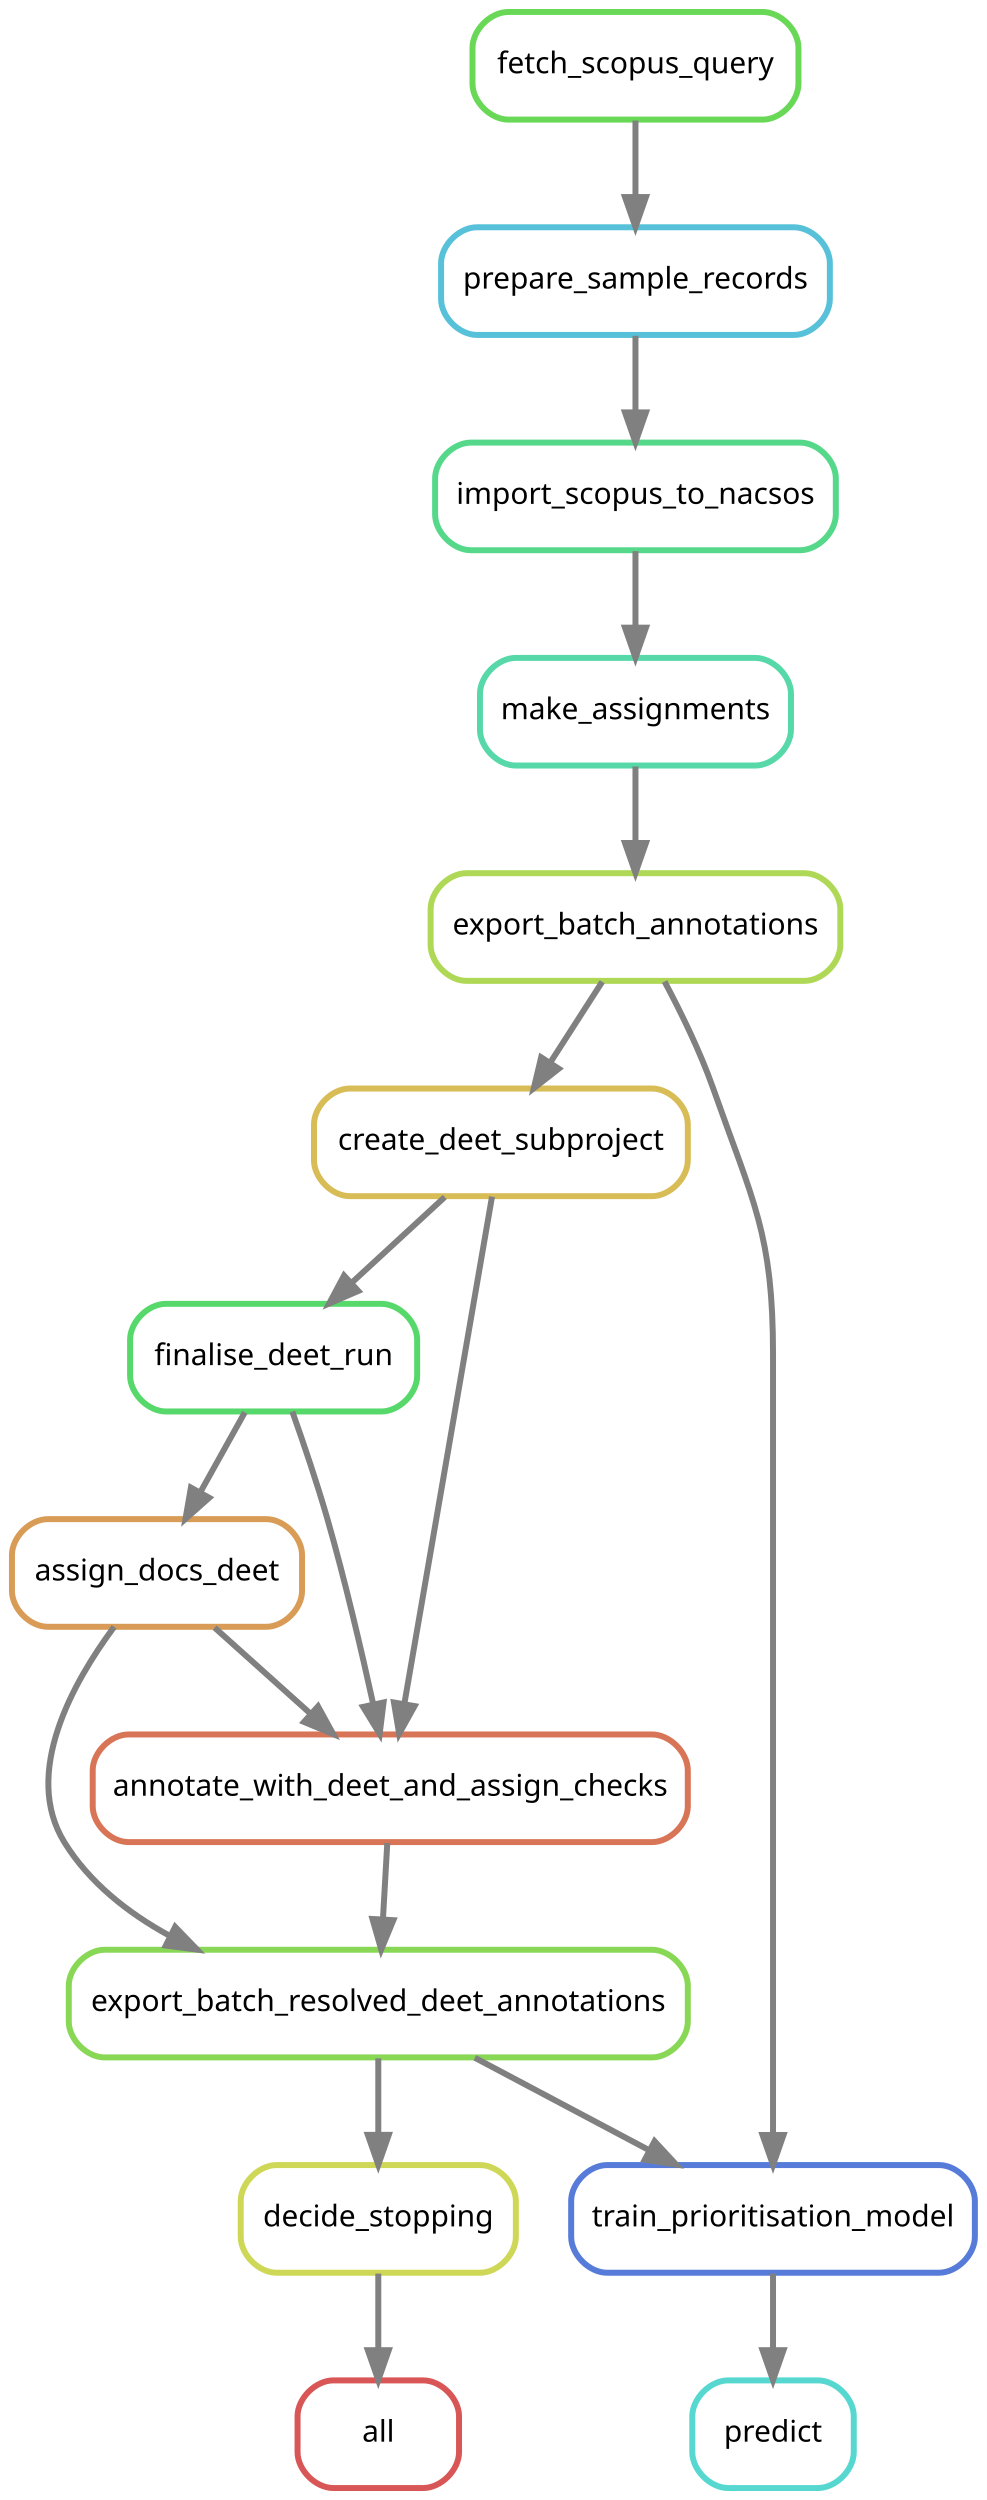
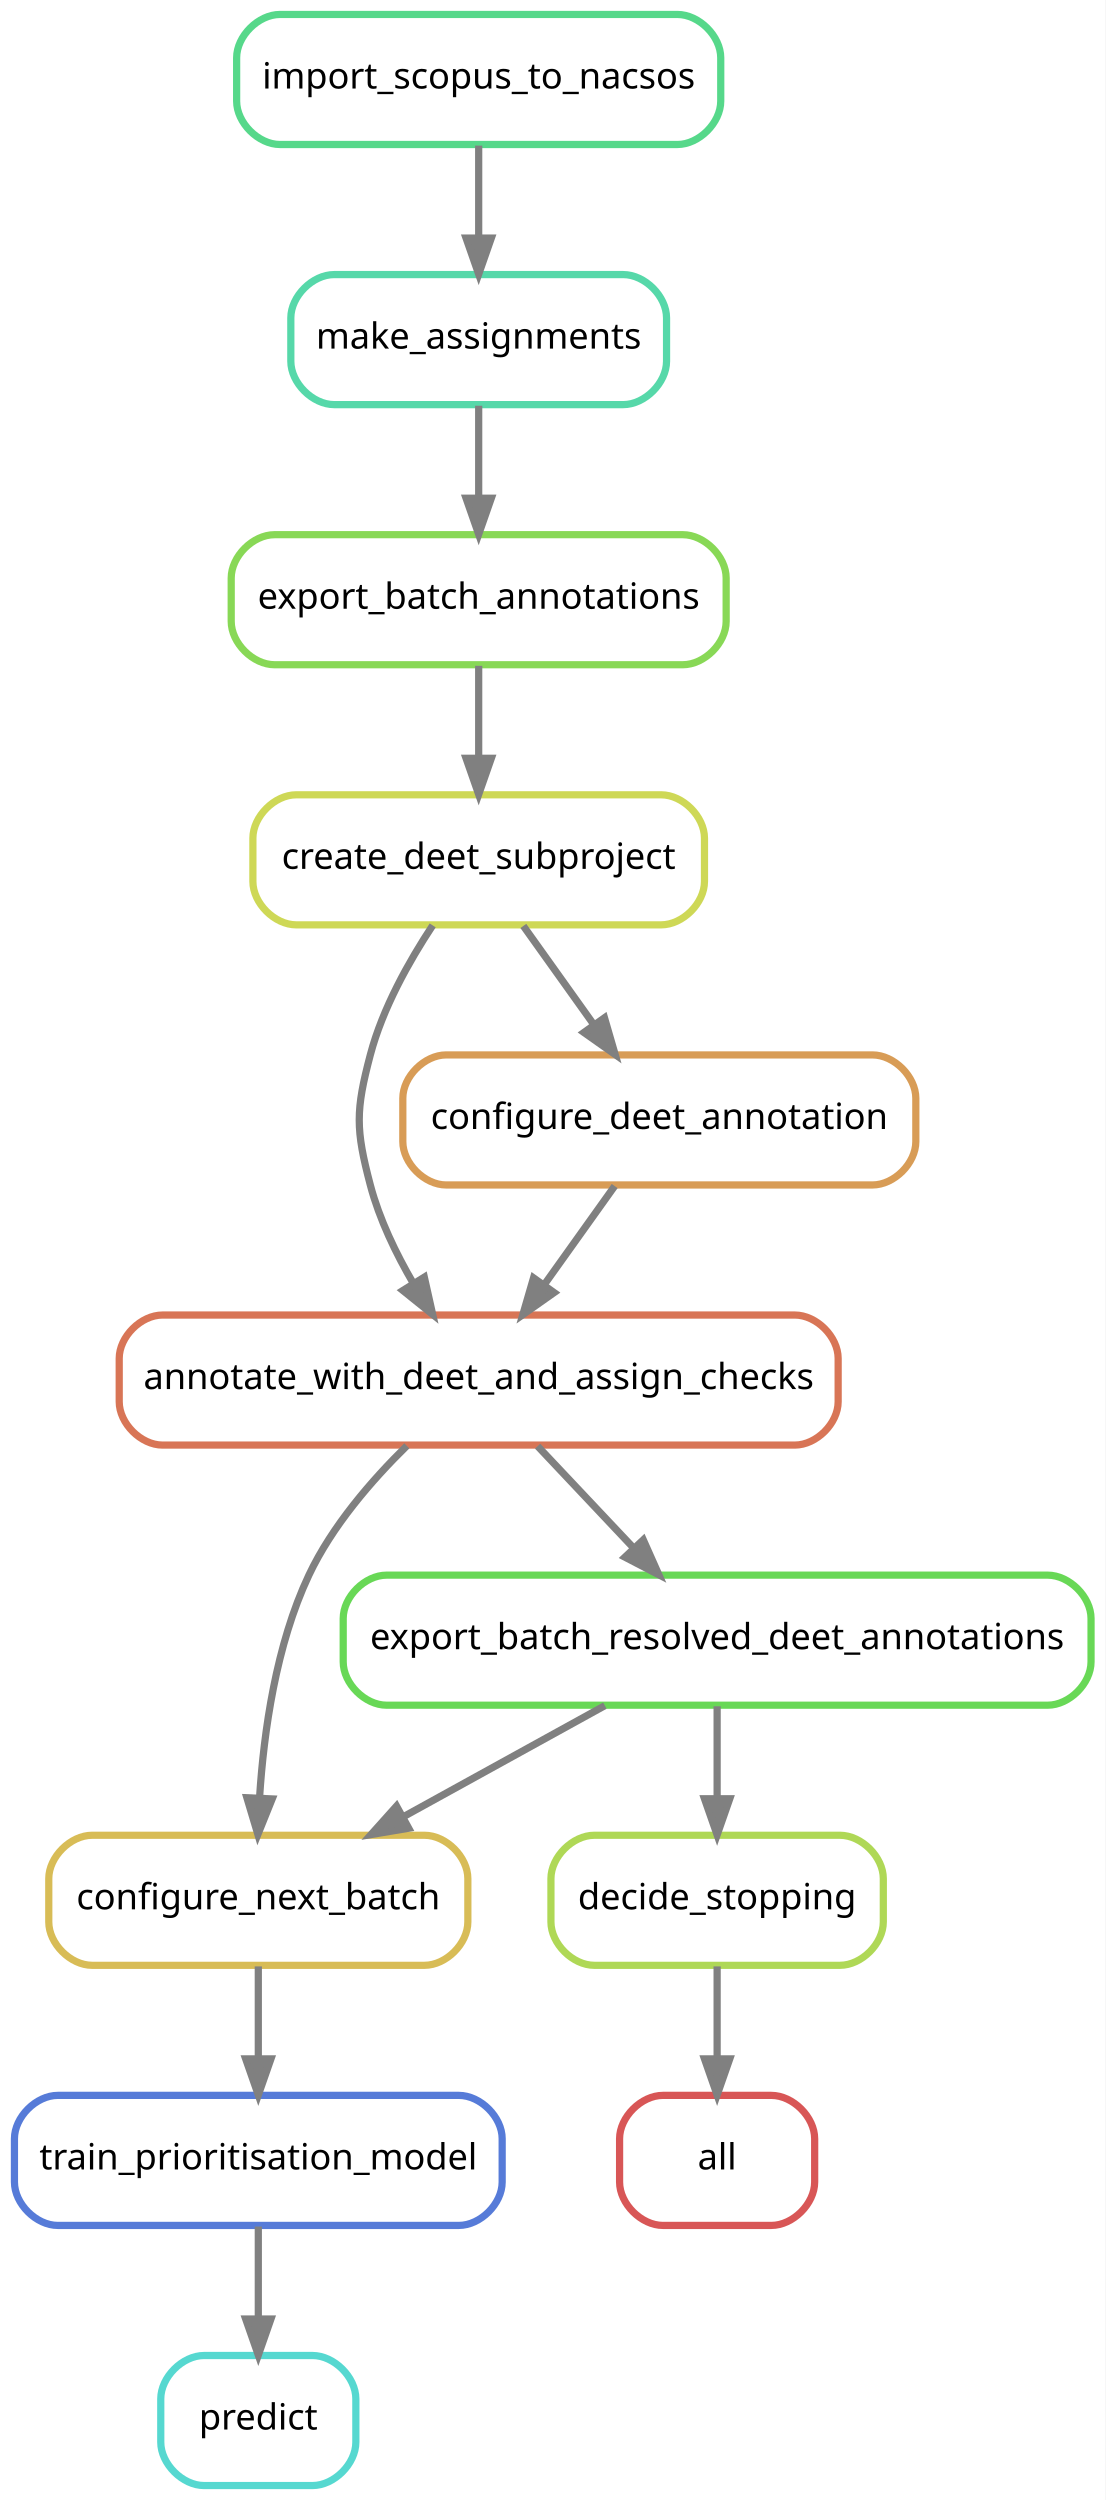
- <svg xmlns="http://www.w3.org/2000/svg" width="330pt" height="836pt" viewBox="0.00 0.00 330.00 836.00">
-   <g id="graph0" class="graph" transform="scale(1 1) rotate(0) translate(4 832)">
-     <polygon fill="white" stroke="transparent" points="-4,4 -4,-832 326,-832 326,4 -4,4" />
+ <svg xmlns="http://www.w3.org/2000/svg" width="306pt" height="692pt" viewBox="0.00 0.00 306.00 692.00">
+   <g id="graph0" class="graph" transform="scale(1 1) rotate(0) translate(4 688)">
+     <polygon fill="white" stroke="transparent" points="-4,4 -4,-688 302,-688 302,4 -4,4" />
    <g id="node1" class="node">
-       <path fill="none" stroke="#d85656" stroke-width="2" d="M137.5,-36C137.5,-36 107.5,-36 107.5,-36 101.5,-36 95.5,-30 95.5,-24 95.5,-24 95.5,-12 95.5,-12 95.5,-6 101.5,0 107.5,0 107.5,0 137.5,0 137.5,0 143.5,0 149.5,-6 149.5,-12 149.5,-12 149.5,-24 149.5,-24 149.5,-30 143.5,-36 137.5,-36" />
-       <text text-anchor="middle" x="122.5" y="-15.5" font-family="sans" font-size="10.00">all</text>
+       <path fill="none" stroke="#56d8d0" stroke-width="2" d="M82.5,-36C82.5,-36 52.5,-36 52.5,-36 46.5,-36 40.5,-30 40.5,-24 40.5,-24 40.5,-12 40.5,-12 40.5,-6 46.5,0 52.5,0 52.5,0 82.5,0 82.5,0 88.5,0 94.5,-6 94.5,-12 94.5,-12 94.5,-24 94.5,-24 94.5,-30 88.5,-36 82.5,-36" />
+       <text text-anchor="middle" x="67.5" y="-15.5" font-family="sans" font-size="10.00">predict</text>
    </g>
    <g id="node2" class="node">
-       <path fill="none" stroke="#ced856" stroke-width="2" d="M156.5,-108C156.5,-108 88.5,-108 88.5,-108 82.5,-108 76.5,-102 76.5,-96 76.5,-96 76.5,-84 76.5,-84 76.5,-78 82.5,-72 88.5,-72 88.5,-72 156.5,-72 156.5,-72 162.5,-72 168.5,-78 168.5,-84 168.5,-84 168.5,-96 168.5,-96 168.5,-102 162.5,-108 156.5,-108" />
-       <text text-anchor="middle" x="122.5" y="-87.5" font-family="sans" font-size="10.00">decide_stopping</text>
+       <path fill="none" stroke="#567bd8" stroke-width="2" d="M123,-108C123,-108 12,-108 12,-108 6,-108 0,-102 0,-96 0,-96 0,-84 0,-84 0,-78 6,-72 12,-72 12,-72 123,-72 123,-72 129,-72 135,-78 135,-84 135,-84 135,-96 135,-96 135,-102 129,-108 123,-108" />
+       <text text-anchor="middle" x="67.5" y="-87.5" font-family="sans" font-size="10.00">train_prioritisation_model</text>
    </g>
    <g id="edge1" class="edge">
-       <path fill="none" stroke="grey" stroke-width="2" d="M122.5,-71.7C122.5,-63.98 122.5,-54.71 122.5,-46.11" />
-       <polygon fill="grey" stroke="grey" stroke-width="2" points="126,-46.1 122.5,-36.1 119,-46.1 126,-46.1" />
+       <path fill="none" stroke="grey" stroke-width="2" d="M67.5,-71.7C67.5,-63.98 67.5,-54.71 67.5,-46.11" />
+       <polygon fill="grey" stroke="grey" stroke-width="2" points="71,-46.1 67.5,-36.1 64,-46.1 71,-46.1" />
    </g>
    <g id="node3" class="node">
-       <path fill="none" stroke="#88d856" stroke-width="2" d="M214,-180C214,-180 31,-180 31,-180 25,-180 19,-174 19,-168 19,-168 19,-156 19,-156 19,-150 25,-144 31,-144 31,-144 214,-144 214,-144 220,-144 226,-150 226,-156 226,-156 226,-168 226,-168 226,-174 220,-180 214,-180" />
-       <text text-anchor="middle" x="122.5" y="-159.5" font-family="sans" font-size="10.00">export_batch_resolved_deet_annotations</text>
+       <path fill="none" stroke="#d8bc56" stroke-width="2" d="M113.5,-180C113.5,-180 21.5,-180 21.5,-180 15.5,-180 9.5,-174 9.5,-168 9.5,-168 9.5,-156 9.5,-156 9.5,-150 15.5,-144 21.5,-144 21.5,-144 113.5,-144 113.5,-144 119.5,-144 125.5,-150 125.5,-156 125.5,-156 125.5,-168 125.5,-168 125.5,-174 119.5,-180 113.5,-180" />
+       <text text-anchor="middle" x="67.5" y="-159.5" font-family="sans" font-size="10.00">configure_next_batch</text>
    </g>
    <g id="edge2" class="edge">
-       <path fill="none" stroke="grey" stroke-width="2" d="M122.5,-143.7C122.5,-135.98 122.5,-126.71 122.5,-118.11" />
-       <polygon fill="grey" stroke="grey" stroke-width="2" points="126,-118.1 122.5,-108.1 119,-118.1 126,-118.1" />
-     </g>
-     <g id="node14" class="node">
-       <path fill="none" stroke="#567bd8" stroke-width="2" d="M310,-108C310,-108 199,-108 199,-108 193,-108 187,-102 187,-96 187,-96 187,-84 187,-84 187,-78 193,-72 199,-72 199,-72 310,-72 310,-72 316,-72 322,-78 322,-84 322,-84 322,-96 322,-96 322,-102 316,-108 310,-108" />
-       <text text-anchor="middle" x="254.5" y="-87.5" font-family="sans" font-size="10.00">train_prioritisation_model</text>
-     </g>
-     <g id="edge17" class="edge">
-       <path fill="none" stroke="grey" stroke-width="2" d="M154.79,-143.88C172.37,-134.55 194.31,-122.92 213.13,-112.94" />
-       <polygon fill="grey" stroke="grey" stroke-width="2" points="214.89,-115.97 222.09,-108.19 211.61,-109.78 214.89,-115.97" />
+       <path fill="none" stroke="grey" stroke-width="2" d="M67.5,-143.7C67.5,-135.98 67.5,-126.71 67.5,-118.11" />
+       <polygon fill="grey" stroke="grey" stroke-width="2" points="71,-118.1 67.5,-108.1 64,-118.1 71,-118.1" />
    </g>
    <g id="node4" class="node">
-       <path fill="none" stroke="#d89c56" stroke-width="2" d="M85,-324C85,-324 12,-324 12,-324 6,-324 0,-318 0,-312 0,-312 0,-300 0,-300 0,-294 6,-288 12,-288 12,-288 85,-288 85,-288 91,-288 97,-294 97,-300 97,-300 97,-312 97,-312 97,-318 91,-324 85,-324" />
-       <text text-anchor="middle" x="48.5" y="-303.5" font-family="sans" font-size="10.00">assign_docs_deet</text>
+       <path fill="none" stroke="#d87556" stroke-width="2" d="M216,-324C216,-324 41,-324 41,-324 35,-324 29,-318 29,-312 29,-312 29,-300 29,-300 29,-294 35,-288 41,-288 41,-288 216,-288 216,-288 222,-288 228,-294 228,-300 228,-300 228,-312 228,-312 228,-318 222,-324 216,-324" />
+       <text text-anchor="middle" x="128.5" y="-303.5" font-family="sans" font-size="10.00">annotate_with_deet_and_assign_checks</text>
    </g>
    <g id="edge4" class="edge">
-       <path fill="none" stroke="grey" stroke-width="2" d="M34.17,-287.97C20.32,-269.32 3.35,-238.99 17.5,-216 25.8,-202.52 38.7,-192.34 52.65,-184.71" />
-       <polygon fill="grey" stroke="grey" stroke-width="2" points="54.57,-187.66 61.94,-180.04 51.43,-181.4 54.57,-187.66" />
+       <path fill="none" stroke="grey" stroke-width="2" d="M108.61,-287.79C98.88,-278.24 87.9,-265.57 81.5,-252 72.39,-232.7 69.02,-208.69 67.85,-190.47" />
+       <polygon fill="grey" stroke="grey" stroke-width="2" points="71.34,-190.06 67.38,-180.23 64.34,-190.38 71.34,-190.06" />
+     </g>
+     <g id="node10" class="node">
+       <path fill="none" stroke="#68d856" stroke-width="2" d="M286,-252C286,-252 103,-252 103,-252 97,-252 91,-246 91,-240 91,-240 91,-228 91,-228 91,-222 97,-216 103,-216 103,-216 286,-216 286,-216 292,-216 298,-222 298,-228 298,-228 298,-240 298,-240 298,-246 292,-252 286,-252" />
+       <text text-anchor="middle" x="194.5" y="-231.5" font-family="sans" font-size="10.00">export_batch_resolved_deet_annotations</text>
+     </g>
+     <g id="edge11" class="edge">
+       <path fill="none" stroke="grey" stroke-width="2" d="M144.81,-287.7C152.81,-279.22 162.57,-268.86 171.32,-259.58" />
+       <polygon fill="grey" stroke="grey" stroke-width="2" points="174.06,-261.78 178.37,-252.1 168.97,-256.98 174.06,-261.78" />
+     </g>
+     <g id="node5" class="node">
+       <path fill="none" stroke="#ced856" stroke-width="2" d="M179,-468C179,-468 78,-468 78,-468 72,-468 66,-462 66,-456 66,-456 66,-444 66,-444 66,-438 72,-432 78,-432 78,-432 179,-432 179,-432 185,-432 191,-438 191,-444 191,-444 191,-456 191,-456 191,-462 185,-468 179,-468" />
+       <text text-anchor="middle" x="128.5" y="-447.5" font-family="sans" font-size="10.00">create_deet_subproject</text>
+     </g>
+     <g id="edge6" class="edge">
+       <path fill="none" stroke="grey" stroke-width="2" d="M115.77,-431.85C109.21,-421.92 101.89,-408.88 98.5,-396 94.42,-380.53 94.42,-375.47 98.5,-360 100.99,-350.54 105.6,-340.99 110.47,-332.66" />
+       <polygon fill="grey" stroke="grey" stroke-width="2" points="113.45,-334.49 115.77,-324.15 107.51,-330.79 113.45,-334.49" />
+     </g>
+     <g id="node9" class="node">
+       <path fill="none" stroke="#d89c56" stroke-width="2" d="M237.5,-396C237.5,-396 119.5,-396 119.5,-396 113.5,-396 107.5,-390 107.5,-384 107.5,-384 107.5,-372 107.5,-372 107.5,-366 113.5,-360 119.5,-360 119.5,-360 237.5,-360 237.5,-360 243.5,-360 249.5,-366 249.5,-372 249.5,-372 249.5,-384 249.5,-384 249.5,-390 243.5,-396 237.5,-396" />
+       <text text-anchor="middle" x="178.5" y="-375.5" font-family="sans" font-size="10.00">configure_deet_annotation</text>
+     </g>
+     <g id="edge10" class="edge">
+       <path fill="none" stroke="grey" stroke-width="2" d="M140.86,-431.7C146.73,-423.47 153.87,-413.48 160.34,-404.42" />
+       <polygon fill="grey" stroke="grey" stroke-width="2" points="163.32,-406.28 166.28,-396.1 157.62,-402.21 163.32,-406.28" />
+     </g>
+     <g id="node6" class="node">
+       <path fill="none" stroke="#88d856" stroke-width="2" d="M185,-540C185,-540 72,-540 72,-540 66,-540 60,-534 60,-528 60,-528 60,-516 60,-516 60,-510 66,-504 72,-504 72,-504 185,-504 185,-504 191,-504 197,-510 197,-516 197,-516 197,-528 197,-528 197,-534 191,-540 185,-540" />
+       <text text-anchor="middle" x="128.5" y="-519.5" font-family="sans" font-size="10.00">export_batch_annotations</text>
+     </g>
+     <g id="edge7" class="edge">
+       <path fill="none" stroke="grey" stroke-width="2" d="M128.5,-503.7C128.5,-495.98 128.5,-486.71 128.5,-478.11" />
+       <polygon fill="grey" stroke="grey" stroke-width="2" points="132,-478.1 128.5,-468.1 125,-478.1 132,-478.1" />
+     </g>
+     <g id="node7" class="node">
+       <path fill="none" stroke="#56d8a9" stroke-width="2" d="M168.5,-612C168.5,-612 88.5,-612 88.5,-612 82.5,-612 76.5,-606 76.5,-600 76.5,-600 76.5,-588 76.5,-588 76.5,-582 82.5,-576 88.5,-576 88.5,-576 168.5,-576 168.5,-576 174.5,-576 180.5,-582 180.5,-588 180.5,-588 180.5,-600 180.5,-600 180.5,-606 174.5,-612 168.5,-612" />
+       <text text-anchor="middle" x="128.5" y="-591.5" font-family="sans" font-size="10.00">make_assignments</text>
+     </g>
+     <g id="edge8" class="edge">
+       <path fill="none" stroke="grey" stroke-width="2" d="M128.5,-575.7C128.5,-567.98 128.5,-558.71 128.5,-550.11" />
+       <polygon fill="grey" stroke="grey" stroke-width="2" points="132,-550.1 128.5,-540.1 125,-550.1 132,-550.1" />
+     </g>
+     <g id="node8" class="node">
+       <path fill="none" stroke="#56d88a" stroke-width="2" d="M183.5,-684C183.5,-684 73.5,-684 73.5,-684 67.5,-684 61.5,-678 61.5,-672 61.5,-672 61.5,-660 61.5,-660 61.5,-654 67.5,-648 73.5,-648 73.5,-648 183.5,-648 183.5,-648 189.5,-648 195.5,-654 195.5,-660 195.5,-660 195.5,-672 195.5,-672 195.5,-678 189.5,-684 183.5,-684" />
+       <text text-anchor="middle" x="128.5" y="-663.5" font-family="sans" font-size="10.00">import_scopus_to_nacsos</text>
+     </g>
+     <g id="edge9" class="edge">
+       <path fill="none" stroke="grey" stroke-width="2" d="M128.5,-647.7C128.5,-639.98 128.5,-630.71 128.5,-622.11" />
+       <polygon fill="grey" stroke="grey" stroke-width="2" points="132,-622.1 128.5,-612.1 125,-622.1 132,-622.1" />
+     </g>
+     <g id="edge5" class="edge">
+       <path fill="none" stroke="grey" stroke-width="2" d="M166.14,-359.7C160.27,-351.47 153.13,-341.48 146.66,-332.42" />
+       <polygon fill="grey" stroke="grey" stroke-width="2" points="149.38,-330.21 140.72,-324.1 143.68,-334.28 149.38,-330.21" />
+     </g>
+     <g id="edge3" class="edge">
+       <path fill="none" stroke="grey" stroke-width="2" d="M163.43,-215.88C146.67,-206.64 125.79,-195.13 107.8,-185.21" />
+       <polygon fill="grey" stroke="grey" stroke-width="2" points="109.13,-181.95 98.69,-180.19 105.76,-188.08 109.13,-181.95" />
    </g>
    <g id="node12" class="node">
-       <path fill="none" stroke="#d87556" stroke-width="2" d="M214,-252C214,-252 39,-252 39,-252 33,-252 27,-246 27,-240 27,-240 27,-228 27,-228 27,-222 33,-216 39,-216 39,-216 214,-216 214,-216 220,-216 226,-222 226,-228 226,-228 226,-240 226,-240 226,-246 220,-252 214,-252" />
-       <text text-anchor="middle" x="126.5" y="-231.5" font-family="sans" font-size="10.00">annotate_with_deet_and_assign_checks</text>
-     </g>
-     <g id="edge14" class="edge">
-       <path fill="none" stroke="grey" stroke-width="2" d="M67.78,-287.7C77.42,-279.05 89.23,-268.45 99.73,-259.03" />
-       <polygon fill="grey" stroke="grey" stroke-width="2" points="102.34,-261.39 107.44,-252.1 97.66,-256.18 102.34,-261.39" />
-     </g>
-     <g id="node5" class="node">
-       <path fill="none" stroke="#56d86b" stroke-width="2" d="M123.5,-396C123.5,-396 51.5,-396 51.5,-396 45.5,-396 39.5,-390 39.5,-384 39.5,-384 39.5,-372 39.5,-372 39.5,-366 45.5,-360 51.5,-360 51.5,-360 123.5,-360 123.5,-360 129.5,-360 135.5,-366 135.5,-372 135.5,-372 135.5,-384 135.5,-384 135.5,-390 129.5,-396 123.5,-396" />
-       <text text-anchor="middle" x="87.5" y="-375.5" font-family="sans" font-size="10.00">finalise_deet_run</text>
-     </g>
-     <g id="edge5" class="edge">
-       <path fill="none" stroke="grey" stroke-width="2" d="M77.86,-359.7C73.37,-351.64 67.94,-341.89 62.98,-332.98" />
-       <polygon fill="grey" stroke="grey" stroke-width="2" points="65.95,-331.14 58.03,-324.1 59.84,-334.54 65.95,-331.14" />
+       <path fill="none" stroke="#afd856" stroke-width="2" d="M228.5,-180C228.5,-180 160.5,-180 160.5,-180 154.5,-180 148.5,-174 148.5,-168 148.5,-168 148.5,-156 148.5,-156 148.5,-150 154.5,-144 160.5,-144 160.5,-144 228.5,-144 228.5,-144 234.5,-144 240.5,-150 240.5,-156 240.5,-156 240.5,-168 240.5,-168 240.5,-174 234.5,-180 228.5,-180" />
+       <text text-anchor="middle" x="194.5" y="-159.5" font-family="sans" font-size="10.00">decide_stopping</text>
    </g>
    <g id="edge13" class="edge">
-       <path fill="none" stroke="grey" stroke-width="2" d="M93.76,-359.95C97.43,-349.62 102.01,-336.14 105.5,-324 111.38,-303.53 116.86,-280.07 120.75,-262.38" />
-       <polygon fill="grey" stroke="grey" stroke-width="2" points="124.26,-262.7 122.96,-252.19 117.42,-261.22 124.26,-262.7" />
+       <path fill="none" stroke="grey" stroke-width="2" d="M194.5,-215.7C194.5,-207.98 194.5,-198.71 194.5,-190.11" />
+       <polygon fill="grey" stroke="grey" stroke-width="2" points="198,-190.1 194.5,-180.1 191,-190.1 198,-190.1" />
    </g>
-     <g id="node6" class="node">
-       <path fill="none" stroke="#d8bc56" stroke-width="2" d="M214,-468C214,-468 113,-468 113,-468 107,-468 101,-462 101,-456 101,-456 101,-444 101,-444 101,-438 107,-432 113,-432 113,-432 214,-432 214,-432 220,-432 226,-438 226,-444 226,-444 226,-456 226,-456 226,-462 220,-468 214,-468" />
-       <text text-anchor="middle" x="163.5" y="-447.5" font-family="sans" font-size="10.00">create_deet_subproject</text>
-     </g>
-     <g id="edge6" class="edge">
-       <path fill="none" stroke="grey" stroke-width="2" d="M144.71,-431.7C135.33,-423.05 123.82,-412.45 113.59,-403.03" />
-       <polygon fill="grey" stroke="grey" stroke-width="2" points="115.8,-400.3 106.07,-396.1 111.05,-405.45 115.8,-400.3" />
+     <g id="node11" class="node">
+       <path fill="none" stroke="#d85656" stroke-width="2" d="M209.5,-108C209.5,-108 179.5,-108 179.5,-108 173.5,-108 167.5,-102 167.5,-96 167.5,-96 167.5,-84 167.5,-84 167.5,-78 173.5,-72 179.5,-72 179.5,-72 209.5,-72 209.5,-72 215.5,-72 221.5,-78 221.5,-84 221.5,-84 221.5,-96 221.5,-96 221.5,-102 215.5,-108 209.5,-108" />
+       <text text-anchor="middle" x="194.5" y="-87.5" font-family="sans" font-size="10.00">all</text>
    </g>
    <g id="edge12" class="edge">
-       <path fill="none" stroke="grey" stroke-width="2" d="M160.53,-431.85C154.12,-394.75 138.92,-306.81 131.19,-262.1" />
-       <polygon fill="grey" stroke="grey" stroke-width="2" points="134.63,-261.49 129.48,-252.23 127.73,-262.68 134.63,-261.49" />
-     </g>
-     <g id="node7" class="node">
-       <path fill="none" stroke="#afd856" stroke-width="2" d="M265,-540C265,-540 152,-540 152,-540 146,-540 140,-534 140,-528 140,-528 140,-516 140,-516 140,-510 146,-504 152,-504 152,-504 265,-504 265,-504 271,-504 277,-510 277,-516 277,-516 277,-528 277,-528 277,-534 271,-540 265,-540" />
-       <text text-anchor="middle" x="208.5" y="-519.5" font-family="sans" font-size="10.00">export_batch_annotations</text>
-     </g>
-     <g id="edge7" class="edge">
-       <path fill="none" stroke="grey" stroke-width="2" d="M197.38,-503.7C192.14,-495.56 185.8,-485.69 180.02,-476.7" />
-       <polygon fill="grey" stroke="grey" stroke-width="2" points="182.85,-474.62 174.5,-468.1 176.96,-478.41 182.85,-474.62" />
-     </g>
-     <g id="edge16" class="edge">
-       <path fill="none" stroke="grey" stroke-width="2" d="M218.23,-503.78C223.64,-493.62 230.14,-480.37 234.5,-468 247.97,-429.76 254.5,-419.54 254.5,-379 254.5,-379 254.5,-379 254.5,-233 254.5,-193 254.5,-146.65 254.5,-118.08" />
-       <polygon fill="grey" stroke="grey" stroke-width="2" points="258,-118.05 254.5,-108.05 251,-118.05 258,-118.05" />
-     </g>
-     <g id="node8" class="node">
-       <path fill="none" stroke="#56d8a9" stroke-width="2" d="M248.5,-612C248.5,-612 168.5,-612 168.5,-612 162.5,-612 156.5,-606 156.5,-600 156.5,-600 156.5,-588 156.5,-588 156.5,-582 162.5,-576 168.5,-576 168.5,-576 248.5,-576 248.5,-576 254.5,-576 260.5,-582 260.5,-588 260.5,-588 260.5,-600 260.5,-600 260.5,-606 254.5,-612 248.5,-612" />
-       <text text-anchor="middle" x="208.5" y="-591.5" font-family="sans" font-size="10.00">make_assignments</text>
-     </g>
-     <g id="edge8" class="edge">
-       <path fill="none" stroke="grey" stroke-width="2" d="M208.5,-575.7C208.5,-567.98 208.5,-558.71 208.5,-550.11" />
-       <polygon fill="grey" stroke="grey" stroke-width="2" points="212,-550.1 208.5,-540.1 205,-550.1 212,-550.1" />
-     </g>
-     <g id="node9" class="node">
-       <path fill="none" stroke="#56d88a" stroke-width="2" d="M263.5,-684C263.5,-684 153.5,-684 153.5,-684 147.5,-684 141.5,-678 141.5,-672 141.5,-672 141.5,-660 141.5,-660 141.5,-654 147.5,-648 153.5,-648 153.5,-648 263.5,-648 263.5,-648 269.5,-648 275.5,-654 275.5,-660 275.5,-660 275.5,-672 275.5,-672 275.5,-678 269.5,-684 263.5,-684" />
-       <text text-anchor="middle" x="208.5" y="-663.5" font-family="sans" font-size="10.00">import_scopus_to_nacsos</text>
-     </g>
-     <g id="edge9" class="edge">
-       <path fill="none" stroke="grey" stroke-width="2" d="M208.5,-647.7C208.5,-639.98 208.5,-630.71 208.5,-622.11" />
-       <polygon fill="grey" stroke="grey" stroke-width="2" points="212,-622.1 208.5,-612.1 205,-622.1 212,-622.1" />
-     </g>
-     <g id="node10" class="node">
-       <path fill="none" stroke="#56c1d8" stroke-width="2" d="M261.5,-756C261.5,-756 155.5,-756 155.5,-756 149.5,-756 143.5,-750 143.5,-744 143.5,-744 143.5,-732 143.5,-732 143.5,-726 149.5,-720 155.5,-720 155.5,-720 261.5,-720 261.5,-720 267.5,-720 273.5,-726 273.5,-732 273.5,-732 273.5,-744 273.5,-744 273.5,-750 267.5,-756 261.5,-756" />
-       <text text-anchor="middle" x="208.5" y="-735.5" font-family="sans" font-size="10.00">prepare_sample_records</text>
-     </g>
-     <g id="edge10" class="edge">
-       <path fill="none" stroke="grey" stroke-width="2" d="M208.5,-719.7C208.5,-711.98 208.5,-702.71 208.5,-694.11" />
-       <polygon fill="grey" stroke="grey" stroke-width="2" points="212,-694.1 208.5,-684.1 205,-694.1 212,-694.1" />
-     </g>
-     <g id="node11" class="node">
-       <path fill="none" stroke="#68d856" stroke-width="2" d="M251,-828C251,-828 166,-828 166,-828 160,-828 154,-822 154,-816 154,-816 154,-804 154,-804 154,-798 160,-792 166,-792 166,-792 251,-792 251,-792 257,-792 263,-798 263,-804 263,-804 263,-816 263,-816 263,-822 257,-828 251,-828" />
-       <text text-anchor="middle" x="208.5" y="-807.5" font-family="sans" font-size="10.00">fetch_scopus_query</text>
-     </g>
-     <g id="edge11" class="edge">
-       <path fill="none" stroke="grey" stroke-width="2" d="M208.5,-791.7C208.5,-783.98 208.5,-774.71 208.5,-766.11" />
-       <polygon fill="grey" stroke="grey" stroke-width="2" points="212,-766.1 208.5,-756.1 205,-766.1 212,-766.1" />
-     </g>
-     <g id="edge3" class="edge">
-       <path fill="none" stroke="grey" stroke-width="2" d="M125.51,-215.7C125.07,-207.98 124.54,-198.71 124.05,-190.11" />
-       <polygon fill="grey" stroke="grey" stroke-width="2" points="127.54,-189.89 123.48,-180.1 120.55,-190.29 127.54,-189.89" />
-     </g>
-     <g id="node13" class="node">
-       <path fill="none" stroke="#56d8d0" stroke-width="2" d="M269.5,-36C269.5,-36 239.5,-36 239.5,-36 233.5,-36 227.5,-30 227.5,-24 227.5,-24 227.5,-12 227.5,-12 227.5,-6 233.5,0 239.5,0 239.5,0 269.5,0 269.5,0 275.5,0 281.5,-6 281.5,-12 281.5,-12 281.5,-24 281.5,-24 281.5,-30 275.5,-36 269.5,-36" />
-       <text text-anchor="middle" x="254.5" y="-15.5" font-family="sans" font-size="10.00">predict</text>
-     </g>
-     <g id="edge15" class="edge">
-       <path fill="none" stroke="grey" stroke-width="2" d="M254.5,-71.7C254.5,-63.98 254.5,-54.71 254.5,-46.11" />
-       <polygon fill="grey" stroke="grey" stroke-width="2" points="258,-46.1 254.5,-36.1 251,-46.1 258,-46.1" />
+       <path fill="none" stroke="grey" stroke-width="2" d="M194.5,-143.7C194.5,-135.98 194.5,-126.71 194.5,-118.11" />
+       <polygon fill="grey" stroke="grey" stroke-width="2" points="198,-118.1 194.5,-108.1 191,-118.1 198,-118.1" />
    </g>
  </g>
</svg>
